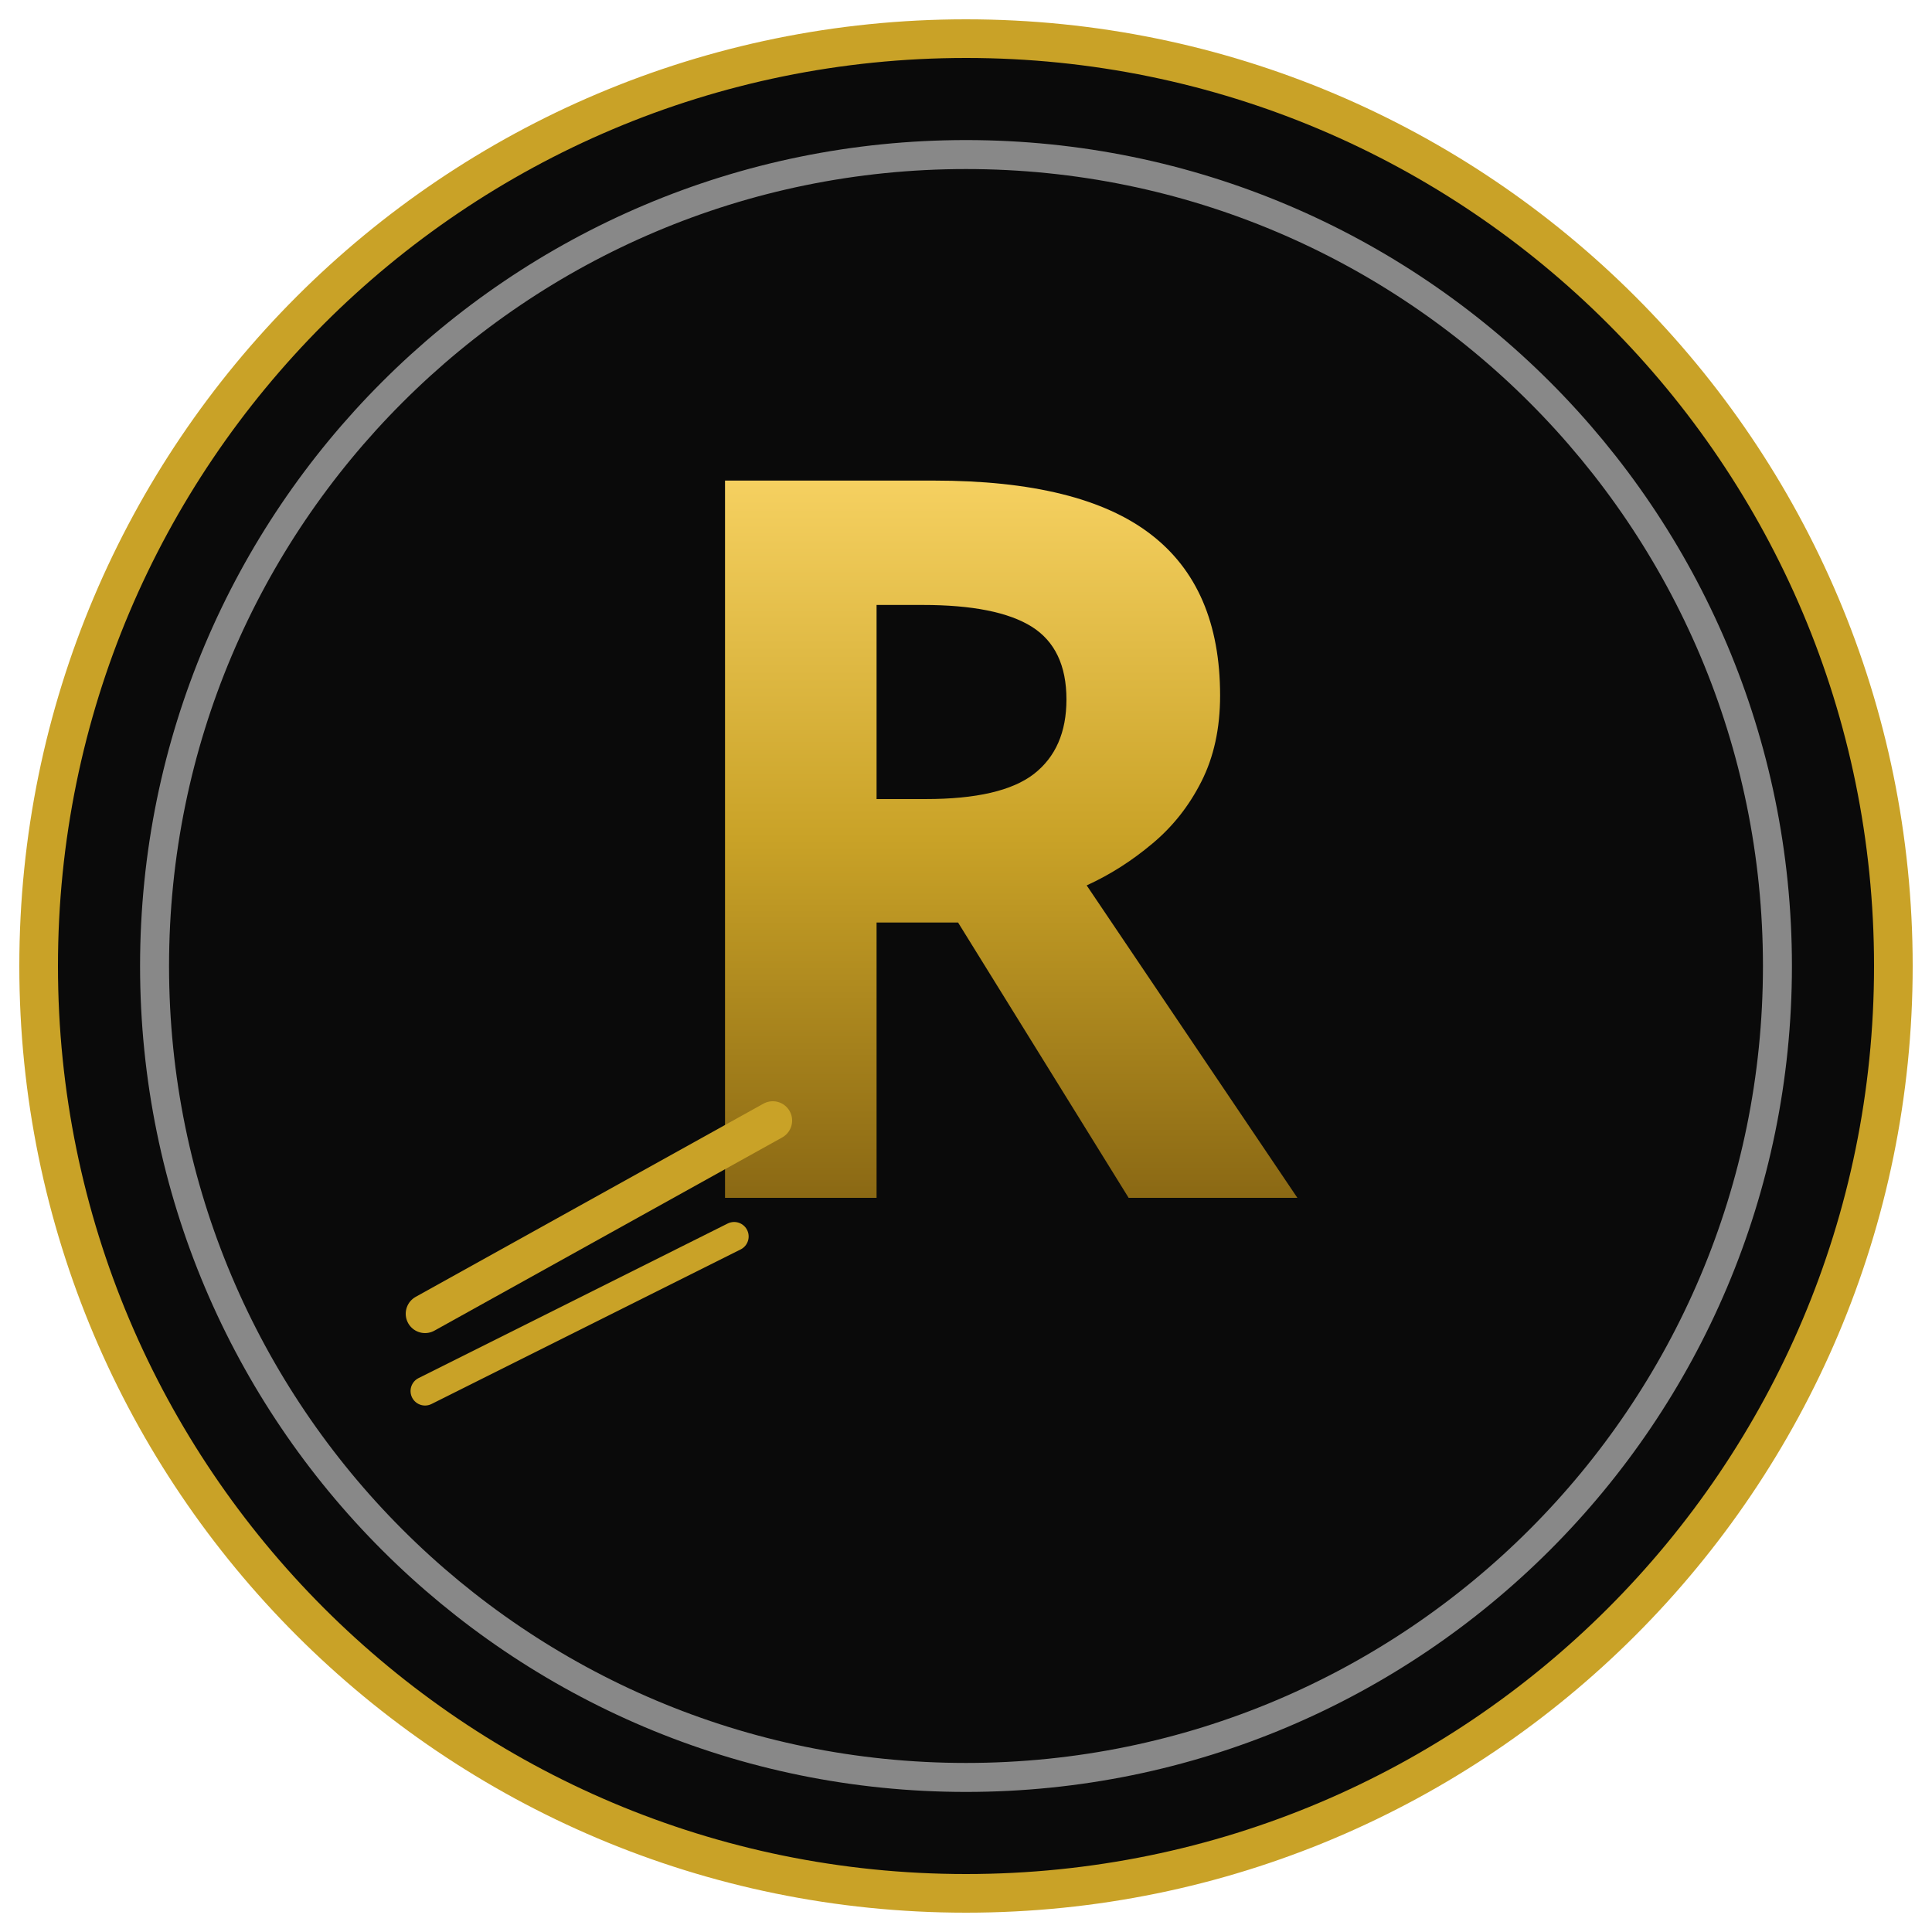
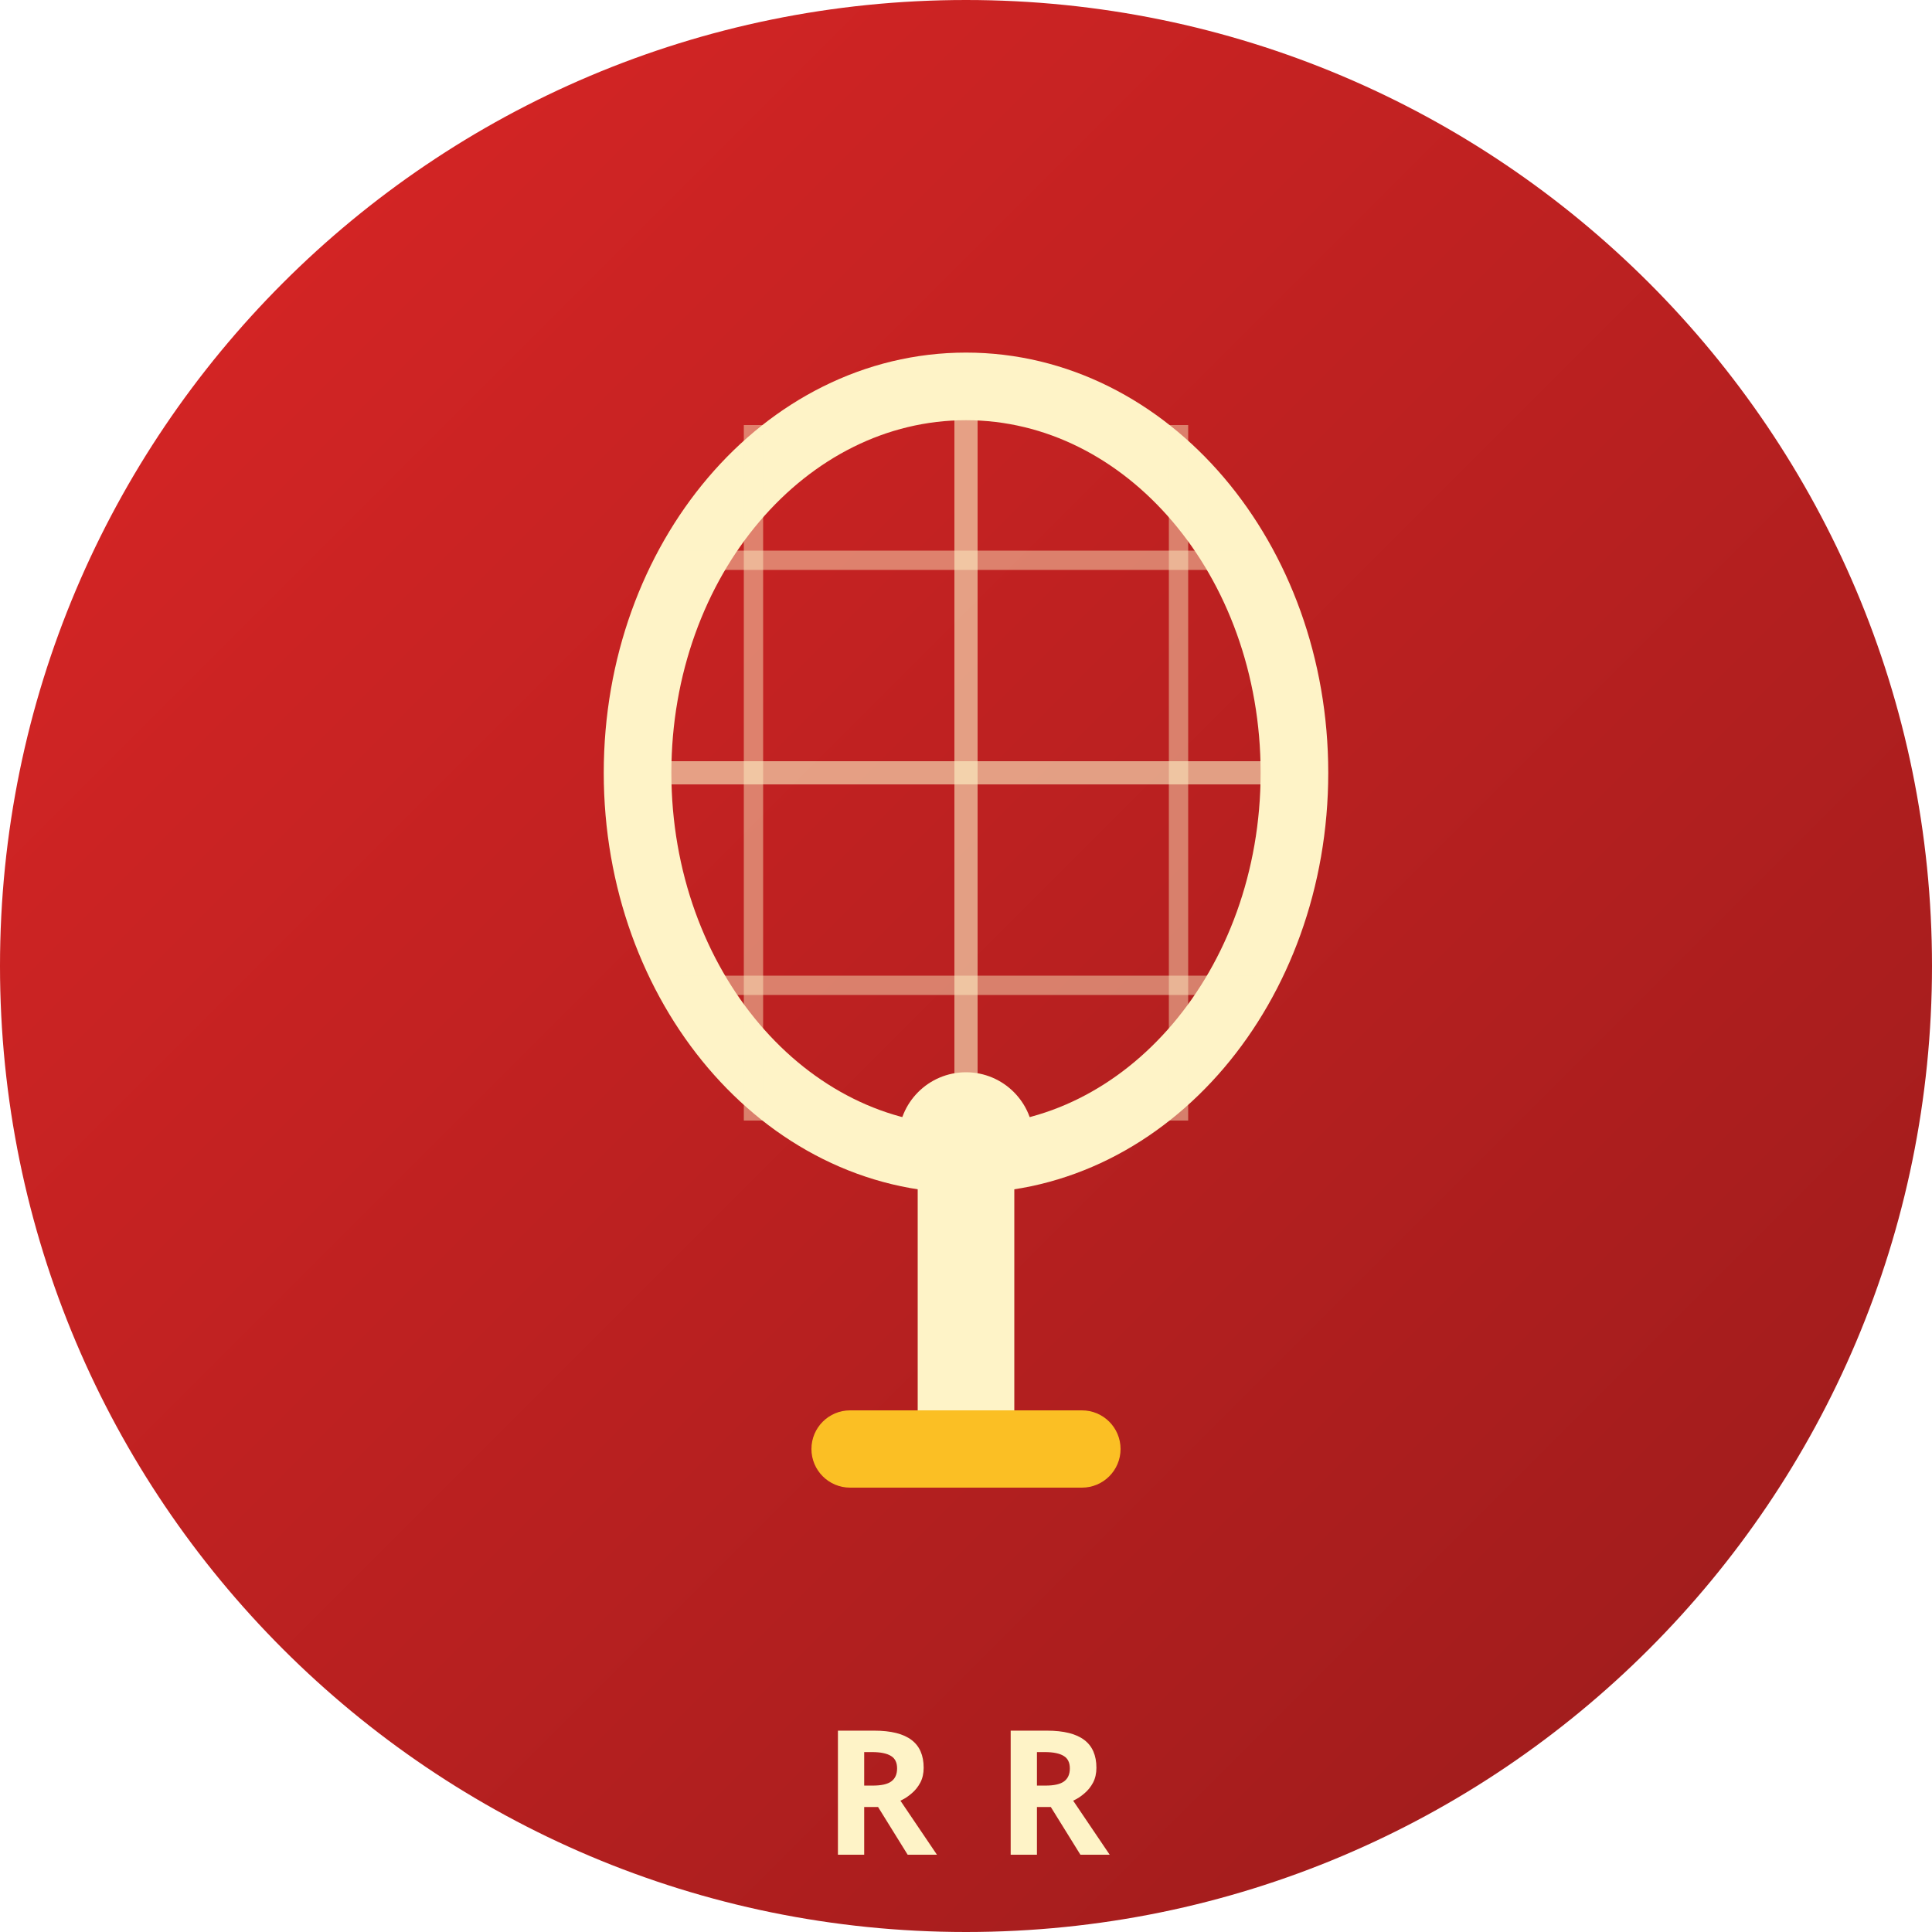
<svg xmlns="http://www.w3.org/2000/svg" viewBox="0 0 100 100">
-   <circle cx="50" cy="50" r="48" fill="#0a0a0a" stroke="#c9a227" stroke-width="2" />
-   <circle cx="50" cy="50" r="42" fill="none" stroke="#888" stroke-width="1.5" />
-   <text x="50" y="62" text-anchor="middle" font-family="Arial Black,sans-serif" font-size="52" font-weight="900" fill="url(#rr-gold)">R</text>
  <defs>
-     <linearGradient id="rr-gold" x1="0%" y1="0%" x2="0%" y2="100%">
-       <stop offset="0%" stop-color="#f5d060" />
-       <stop offset="50%" stop-color="#c9a227" />
-       <stop offset="100%" stop-color="#8b6914" />
+     <linearGradient id="bg" x1="0%" y1="0%" x2="100%" y2="100%">
+       <stop offset="0%" stop-color="#dc2626" />
+       <stop offset="100%" stop-color="#991b1b" />
    </linearGradient>
  </defs>
-   <line x1="22" y1="68" x2="40" y2="58" stroke="#c9a227" stroke-width="2" stroke-linecap="round" />
-   <line x1="22" y1="72" x2="38" y2="64" stroke="#c9a227" stroke-width="1.5" stroke-linecap="round" />
+   <circle cx="50" cy="50" r="50" fill="url(#bg)" />
+   <ellipse cx="50" cy="40" rx="17" ry="20" fill="none" stroke="#fef3c7" stroke-width="3.5" />
+   <line x1="50" y1="20" x2="50" y2="60" stroke="#fef3c7" stroke-width="1.2" opacity=".6" />
+   <line x1="33" y1="40" x2="67" y2="40" stroke="#fef3c7" stroke-width="1.2" opacity=".6" />
+   <line x1="35" y1="29" x2="65" y2="29" stroke="#fef3c7" stroke-width="1" opacity=".45" />
+   <line x1="35" y1="51" x2="65" y2="51" stroke="#fef3c7" stroke-width="1" opacity=".45" />
+   <line x1="39" y1="22" x2="39" y2="58" stroke="#fef3c7" stroke-width="1" opacity=".45" />
+   <line x1="61" y1="22" x2="61" y2="58" stroke="#fef3c7" stroke-width="1" opacity=".45" />
+   <rect x="47.5" y="59" width="5" height="18" rx="2.5" fill="#fef3c7" />
+   <rect x="42" y="73" width="16" height="4" rx="2" fill="#fbbf24" />
+   <circle cx="50" cy="59" r="3.5" fill="#fef3c7" />
+   <text x="50" y="96" text-anchor="middle" font-family="Arial Black,sans-serif" font-size="9" font-weight="900" fill="#fef3c7" letter-spacing="3">RR</text>
</svg>
